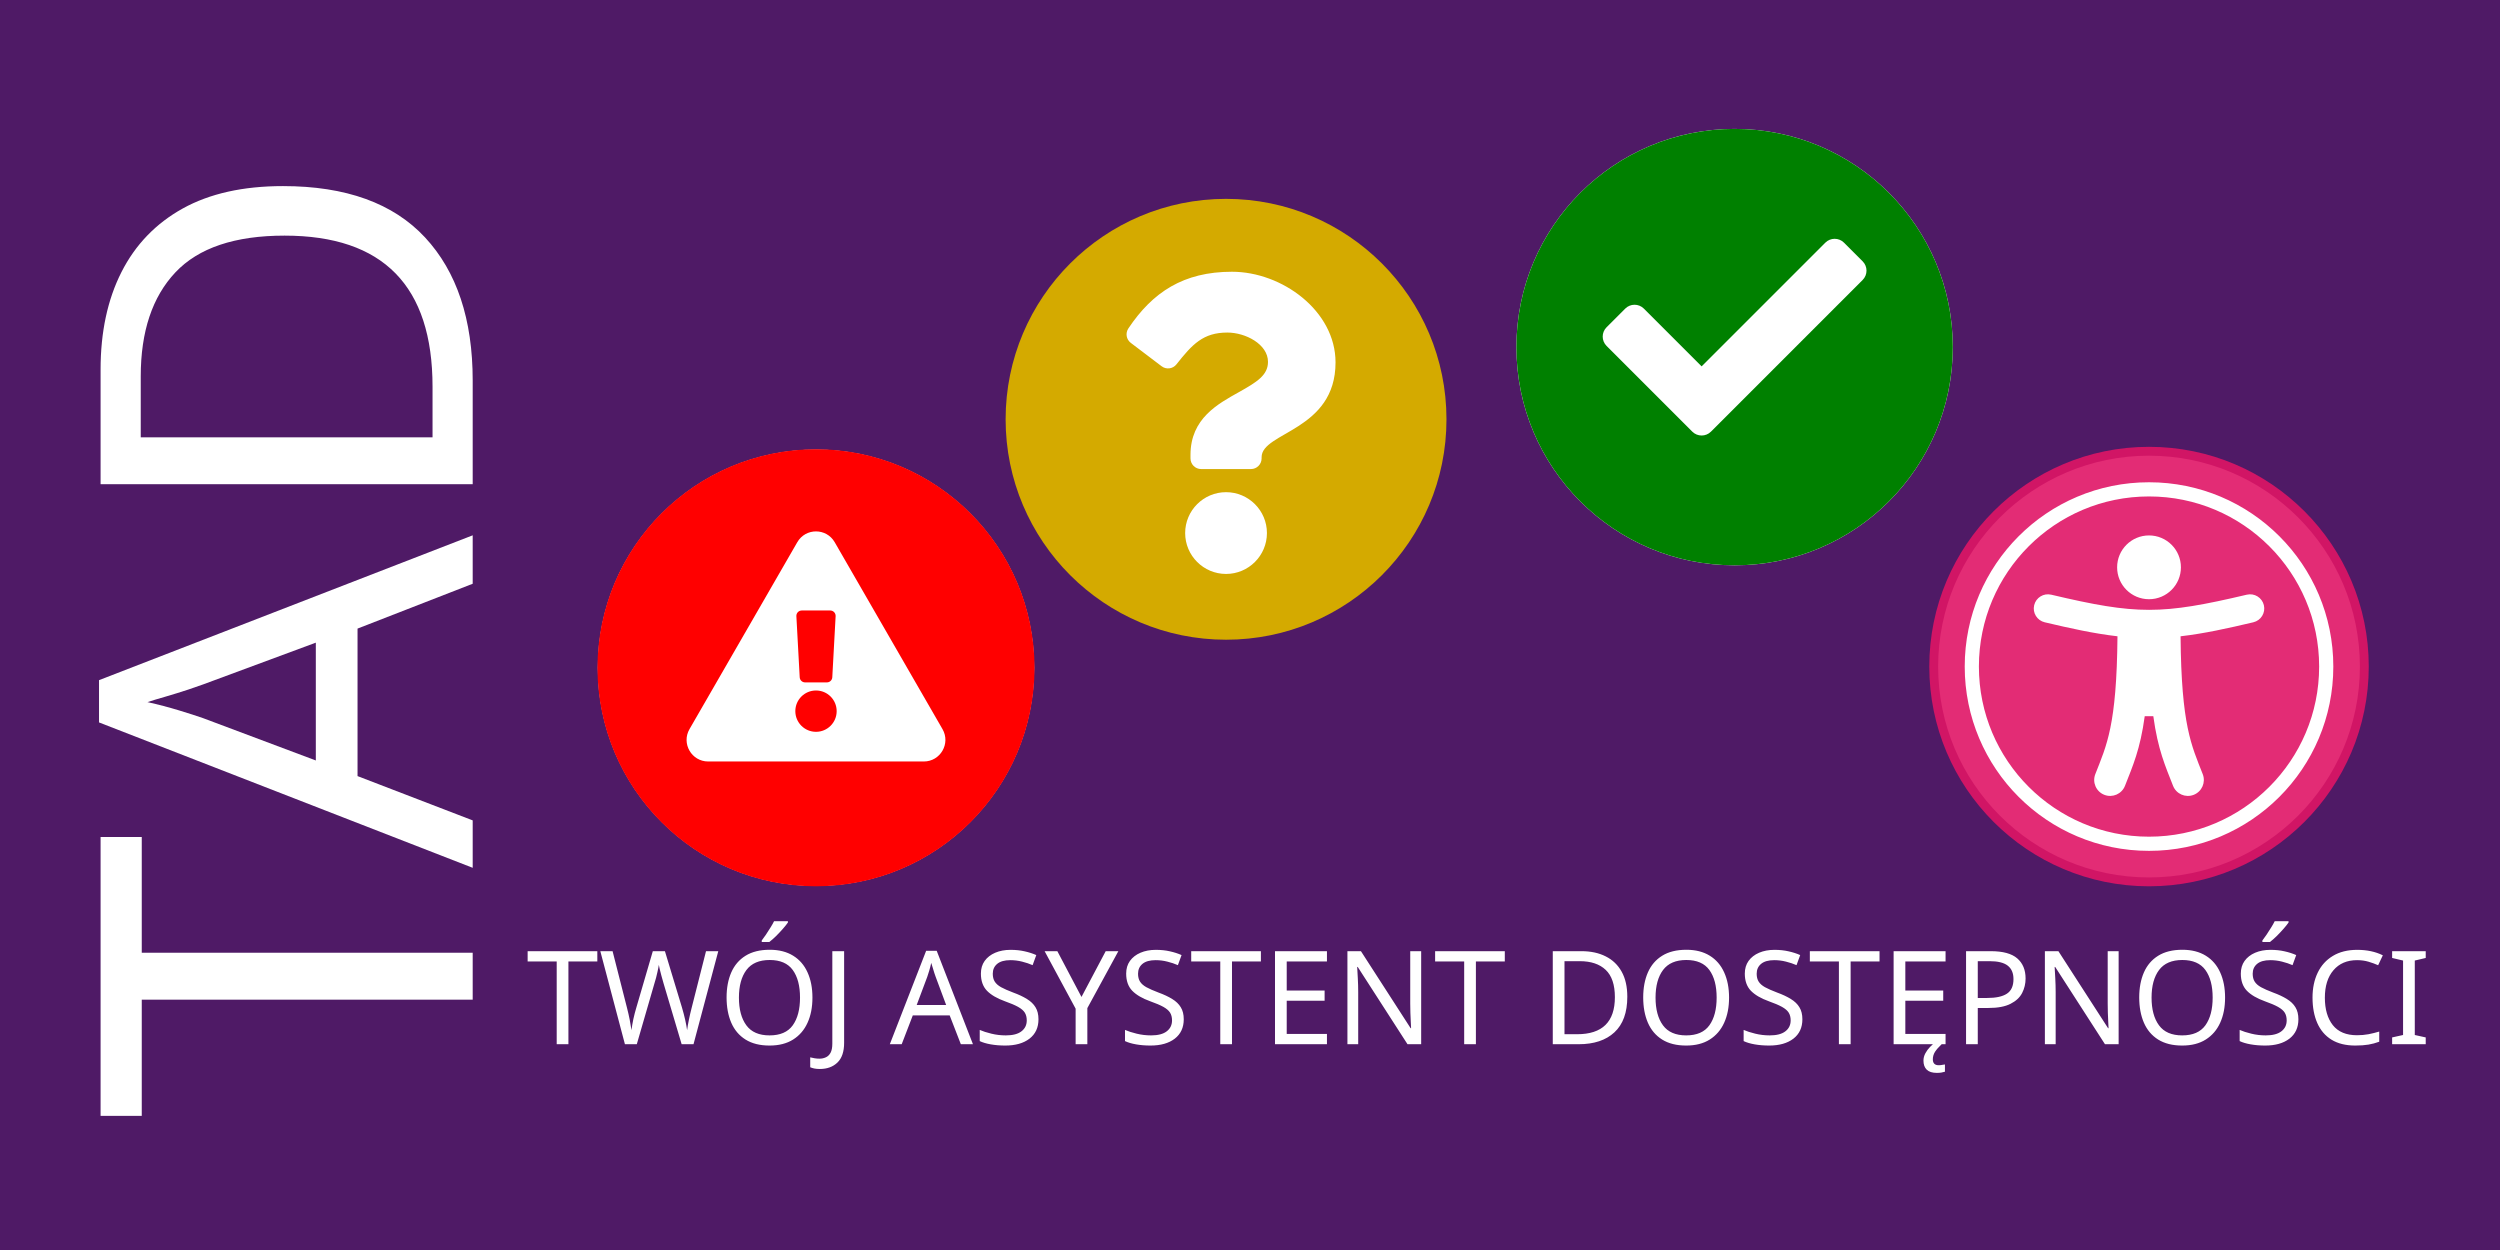
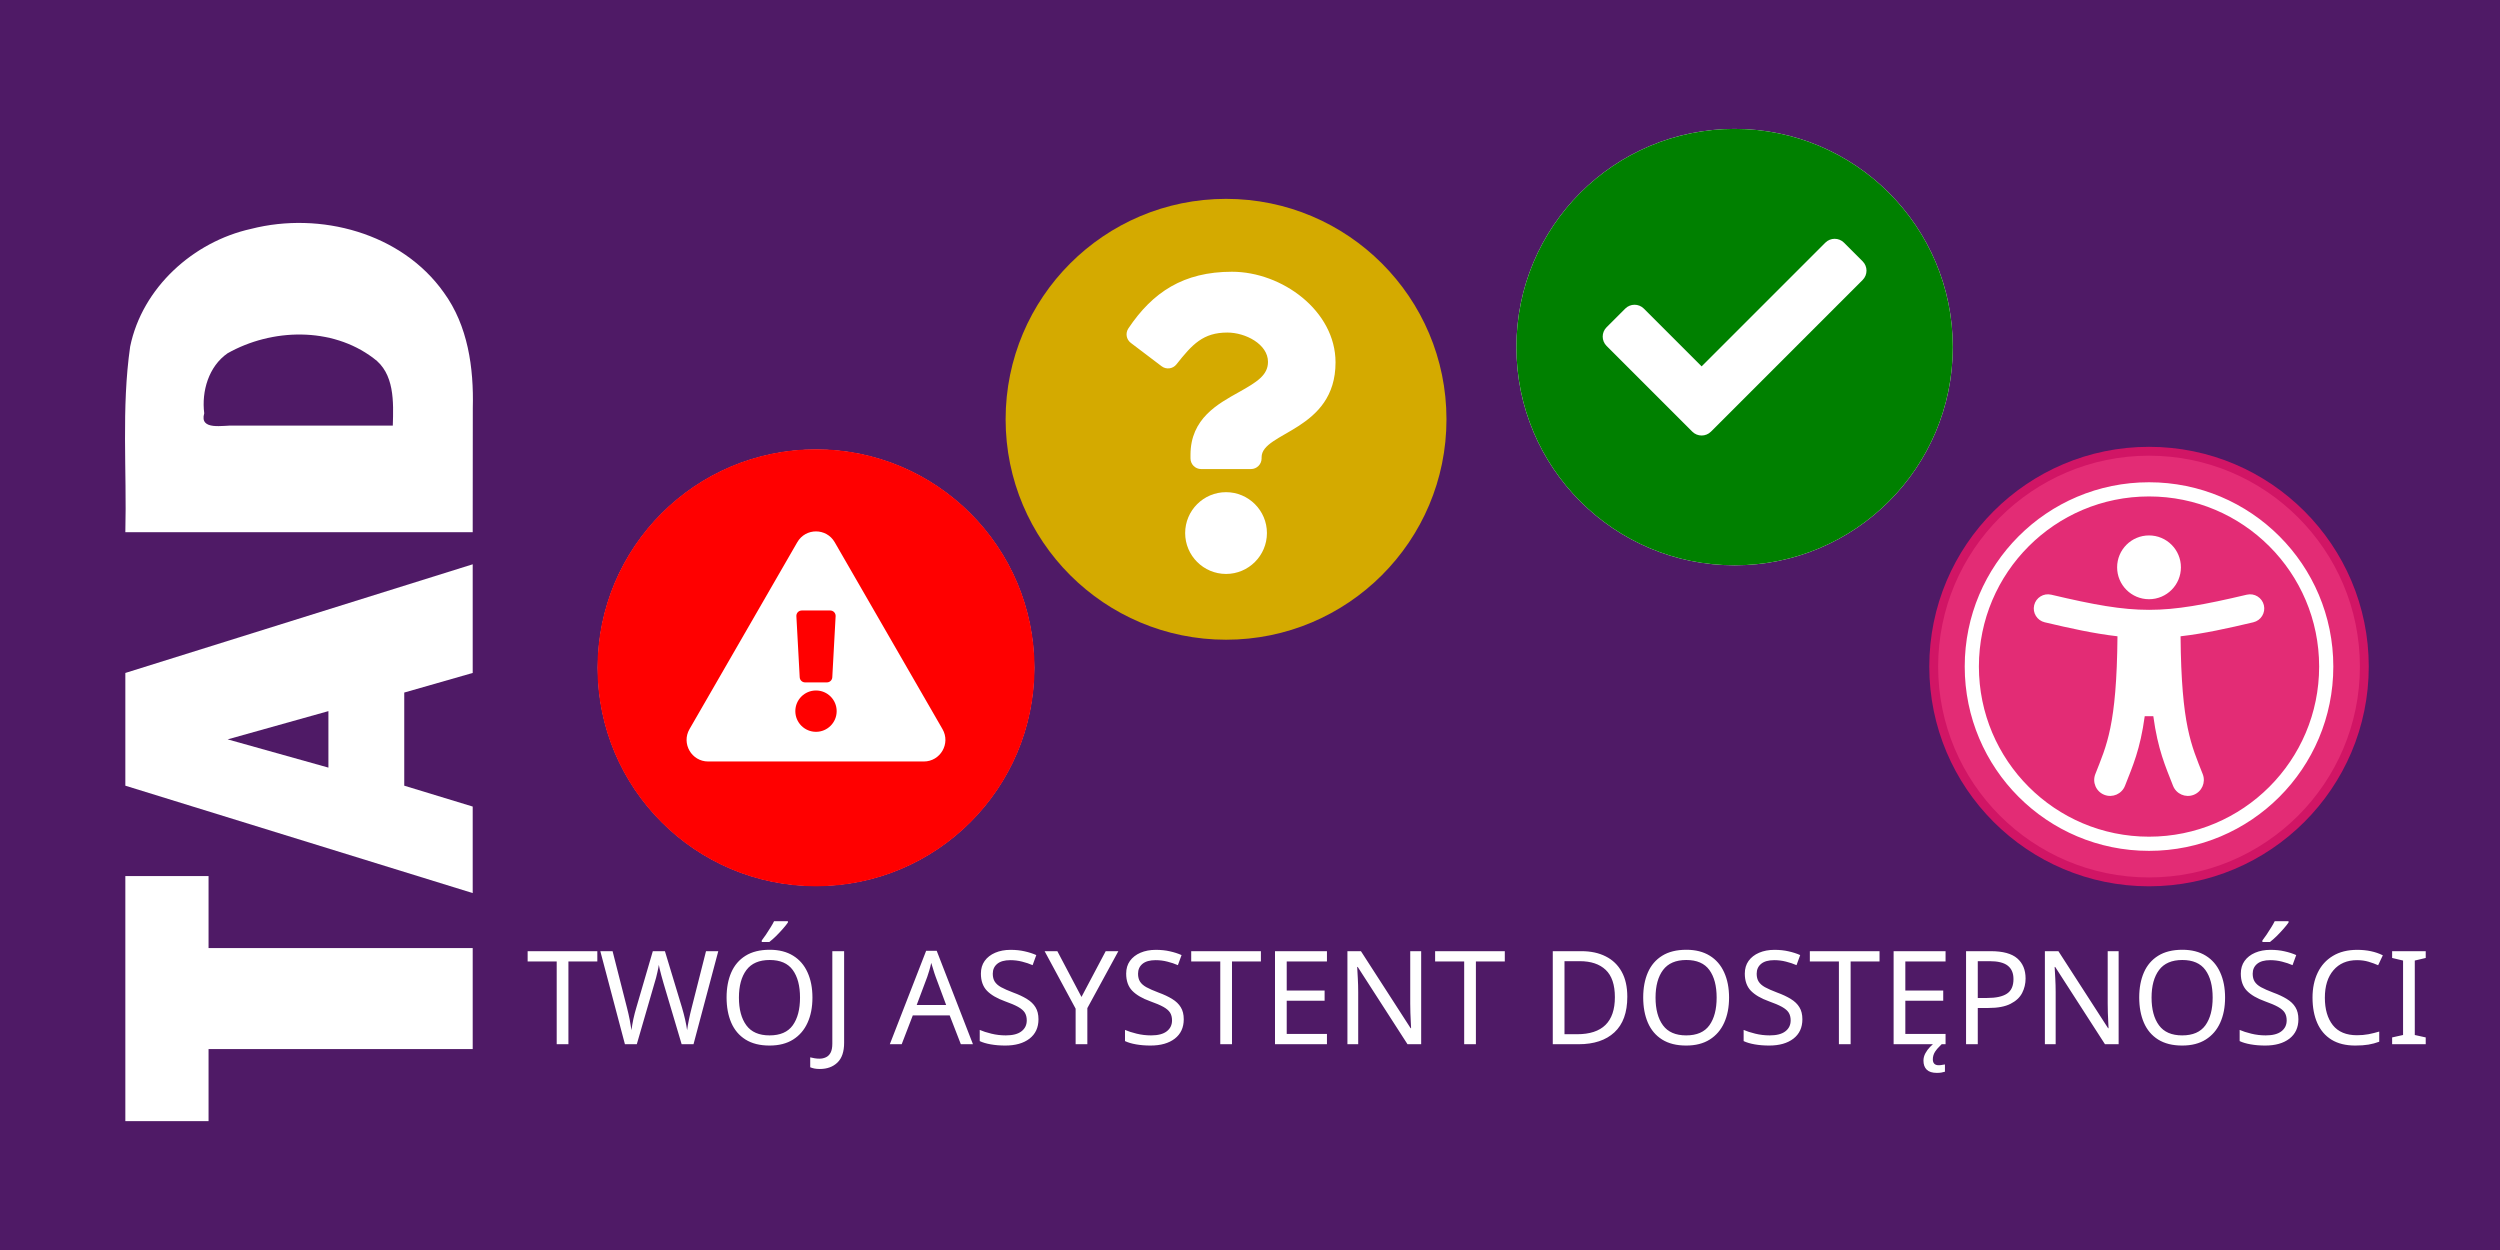
<svg xmlns="http://www.w3.org/2000/svg" version="1.1" id="svg2" width="500" height="250" viewBox="0 0 500 250">
  <defs id="defs6" />
  <g id="g10">
    <rect style="fill:#4f1a66;fill-opacity:1;stroke-width:0.373" id="rect14" width="500" height="250" x="0" y="0" />
-     <text xml:space="preserve" style="font-style:normal;font-variant:normal;font-weight:normal;font-stretch:normal;font-size:104.235px;line-height:1.25;font-family:'Franklin Gothic Heavy';-inkscape-font-specification:'Franklin Gothic Heavy, Normal';font-variant-ligatures:normal;font-variant-caps:normal;font-variant-numeric:normal;font-variant-east-asian:normal;fill:#ffffff;fill-opacity:1;stroke:none;stroke-width:0.543" x="-224.219" y="94.541" id="text24" transform="rotate(-90)">
-       <tspan id="tspan22" x="-224.219" y="94.541" style="stroke-width:0.543">TAD</tspan>
-     </text>
+     <g aria-label="TAD" transform="rotate(-90)" id="text24" style="font-style:normal;font-variant:normal;font-weight:normal;font-stretch:normal;font-size:104.235px;line-height:1.25;font-family:'Franklin Gothic Heavy';-inkscape-font-specification:'Franklin Gothic Heavy, Normal';font-variant-ligatures:normal;font-variant-caps:normal;font-variant-numeric:normal;font-variant-east-asian:normal;fill:#ffffff;fill-opacity:1;stroke:none;stroke-width:0.543">
+       <path id="path35" style="stroke-width:0.543" d="m -189.61,41.711 c 0,17.61 0,35.22 0,52.83 -6.735,0 -13.47,0 -20.206,0 0,-17.61 0,-35.22 0,-52.83 -4.801,0 -9.602,0 -14.404,0 0,-5.548 0,-11.095 0,-16.643 16.338,0 32.675,0 49.013,0 0,5.548 0,11.095 0,16.643 -4.801,0 -9.602,0 -14.404,0 z" />
+       <path id="path37" style="stroke-width:0.543" d="m -134.591,94.541 c -1.306,-4.564 -2.613,-9.127 -3.919,-13.691 -6.209,0 -12.419,0 -18.628,0 -1.391,4.564 -2.782,9.127 -4.173,13.691 -5.768,0 -11.536,0 -17.305,0 7.159,-23.158 14.319,-46.315 21.478,-69.473 7.516,0 15.031,0 22.547,0 7.244,23.158 14.488,46.315 21.733,69.473 -7.244,0 -14.488,0 -21.733,0 z m -18.933,-28.858 c 3.766,0 7.533,0 11.299,0 -1.883,-6.718 -3.766,-13.437 -5.649,-20.155 -1.883,6.718 -3.766,13.437 -5.649,20.155 z" />
+       <path id="path39" style="stroke-width:0.543" d="m -106.446,94.541 c 0,-23.158 0,-46.315 0,-69.473 12.372,0.315 24.836,-0.803 37.134,0.964 11.78,2.426 20.979,12.621 23.537,24.187 3.522,13.796 -0.798,30.091 -12.724,38.541 -6.646,4.842 -15.083,6.003 -23.103,5.802 -8.281,-0.021 -16.562,-0.032 -24.844,-0.021 z m 21.325,-15.981 c 4.682,0.145 10.494,0.392 13.524,-3.918 6.272,-8.322 5.925,-20.298 0.934,-29.139 -2.622,-3.77 -7.588,-5.214 -11.991,-4.657 -3.561,-1.029 -2.339,3.886 -2.467,5.924 0,10.597 0,21.193 0,31.79 z" />
+     </g>
    <text xml:space="preserve" style="font-style:normal;font-variant:normal;font-weight:normal;font-stretch:normal;font-size:26.059px;line-height:1.25;font-family:'Franklin Gothic Heavy';-inkscape-font-specification:'Franklin Gothic Heavy, Normal';font-variant-ligatures:normal;font-variant-caps:normal;font-variant-numeric:normal;font-variant-east-asian:normal;fill:#ffffff;fill-opacity:1;stroke:none;stroke-width:0.543" x="105.262" y="208.845" id="text28">
      <tspan id="tspan26" x="105.262" y="208.845" style="stroke-width:0.543">TWÓJ ASYSTENT DOSTĘPNOŚCI</tspan>
    </text>
    <g id="g115" transform="matrix(0.3669677,0,0,0.3669677,-54.36849,-7.01659)">
      <circle style="fill:#ffffff;fill-opacity:1;stroke-width:4.721" id="circle93" cx="1093.528" cy="208.297" r="118.922" />
      <path id="path56" style="fill:#008000;fill-opacity:1;stroke-width:4.721" d="M 1093.528,89.375 A 118.922,118.922 0 0 0 974.606,208.297 118.922,118.922 0 0 0 1093.528,327.219 118.922,118.922 0 0 0 1212.45,208.297 118.922,118.922 0 0 0 1093.528,89.375 Z m 54.533,59.893 c 1.84,0 3.679,0.702 5.082,2.105 l 10.166,10.166 c 2.807,2.807 2.807,7.359 0,10.166 l -82.67,82.67 c -2.807,2.807 -7.359,2.808 -10.166,0 l -46.727,-46.727 c -2.807,-2.807 -2.807,-7.358 0,-10.166 l 10.166,-10.166 c 2.807,-2.808 7.359,-2.808 10.166,0 l 31.477,31.477 67.422,-67.42 c 1.404,-1.404 3.244,-2.105 5.084,-2.105 z" />
    </g>
    <g id="g135" transform="matrix(0.3669677,0,0,0.3669677,96.53747,-61.09383)">
      <circle style="fill:#ffffff;fill-opacity:1;stroke-width:4.562" id="circle107" cx="908.163" cy="529.765" r="114.929" />
      <path fill="#ffffff" d="m 908.163,429.322 c 55.511,0 100.443,44.924 100.443,100.443 0,55.511 -44.924,100.443 -100.443,100.443 -55.511,0 -100.443,-44.924 -100.443,-100.443 0,-55.511 44.924,-100.443 100.443,-100.443 m 0,-19.316 c -66.141,0 -119.759,53.618 -119.759,119.759 0,66.141 53.618,119.759 119.759,119.759 66.141,0 119.759,-53.618 119.759,-119.759 0,-66.141 -53.618,-119.759 -119.759,-119.759 z m 0,27.042 c -51.206,0 -92.717,41.511 -92.717,92.717 0,51.206 41.511,92.717 92.717,92.717 51.206,0 92.717,-41.511 92.717,-92.717 0,-51.206 -41.511,-92.717 -92.717,-92.717 z m 0,21.248 c 9.601,0 17.384,7.783 17.384,17.384 0,9.601 -7.783,17.384 -17.384,17.384 -9.601,0 -17.384,-7.783 -17.384,-17.384 0,-9.601 7.783,-17.384 17.384,-17.384 z m 56.857,47.335 c -13.865,3.274 -26.806,6.156 -39.665,7.633 0.411,48.784 5.943,59.422 12.09,75.149 1.747,4.472 -0.462,9.512 -4.934,11.259 -4.472,1.747 -9.513,-0.462 -11.259,-4.934 -4.204,-10.773 -8.251,-19.623 -10.75,-37.931 h -4.677 c -2.495,18.278 -6.536,27.143 -10.75,37.931 -1.746,4.469 -6.785,6.681 -11.259,4.934 -4.472,-1.747 -6.68,-6.788 -4.934,-11.259 6.139,-15.714 11.679,-26.338 12.09,-75.149 -12.859,-1.477 -25.8,-4.359 -39.666,-7.633 -4.153,-0.981 -6.725,-5.142 -5.744,-9.295 0.981,-4.153 5.141,-6.725 9.295,-5.744 46.69,11.024 60.016,11.002 106.612,0 4.152,-0.98 8.315,1.591 9.295,5.744 0.98,4.153 -1.592,8.315 -5.745,9.295 z" id="path2-8" style="fill:#df1465;fill-opacity:0.898;stroke-width:0.483" />
    </g>
    <g id="g139" transform="matrix(0.3669677,0,0,0.3669677,8.631085,62.57597)">
      <circle style="fill:#ffffff;fill-opacity:1;stroke-width:4.721" id="circle97" cx="421.206" cy="193.416" r="118.922" />
      <path id="path52" style="fill:#ff0000;fill-opacity:1;stroke-width:2.181" d="M 421.206,74.312 A 119.104,119.104 0 0 0 302.102,193.416 119.104,119.104 0 0 0 421.206,312.519 119.104,119.104 0 0 0 540.309,193.416 119.104,119.104 0 0 0 421.206,74.312 Z m 0,44.784 c 3.962,0.002 7.923,1.963 10.18,5.875 l 58.767,101.894 c 4.521,7.836 -1.156,17.63 -10.185,17.63 H 362.439 c -9.047,0 -14.697,-9.81 -10.185,-17.63 L 411.021,124.971 c 2.261,-3.92 6.223,-5.877 10.185,-5.875 z m -7.764,43.108 c -1.686,0 -3.025,1.413 -2.933,3.097 l 1.817,33.309 c 0.085,1.559 1.372,2.778 2.933,2.778 h 11.891 c 1.561,0 2.848,-1.22 2.933,-2.778 l 1.817,-33.309 c 0.092,-1.684 -1.247,-3.097 -2.933,-3.097 z m 7.764,43.595 c -6.222,0 -11.267,5.04 -11.267,11.262 0,6.222 5.045,11.267 11.267,11.267 6.222,0 11.262,-5.045 11.262,-11.267 0,-6.222 -5.04,-11.262 -11.262,-11.262 z" />
    </g>
    <g id="g111" transform="matrix(0.3669677,0,0,0.3669677,-14.07807,24.4832)">
      <circle style="fill:#ffffff;fill-opacity:1;stroke-width:4.721" id="circle99" cx="706.567" cy="161.799" r="118.922" />
      <path fill="#505050" d="m 826.702,161.799 c 0,66.363 -53.791,120.135 -120.135,120.135 -66.344,0 -120.135,-53.771 -120.135,-120.135 0,-66.324 53.791,-120.135 120.135,-120.135 66.344,0 120.135,53.81 120.135,120.135 z M 709.791,81.387 c -26.399,0 -43.236,11.121 -56.458,30.885 -1.713,2.561 -1.14,6.014 1.315,7.876 l 16.809,12.745 c 2.521,1.912 6.114,1.457 8.073,-1.028 8.654,-10.976 14.587,-17.341 27.758,-17.341 9.896,0 22.137,6.369 22.137,15.965 0,7.255 -5.989,10.98 -15.76,16.458 -11.395,6.388 -26.474,14.339 -26.474,34.228 v 1.938 c 0,3.21 2.603,5.813 5.813,5.813 h 27.127 c 3.21,0 5.813,-2.603 5.813,-5.813 v -0.646 c 0,-13.787 40.296,-14.361 40.296,-51.671 0,-28.097 -29.145,-49.41 -56.449,-49.41 z M 706.567,201.521 c -12.287,0 -22.283,9.996 -22.283,22.283 0,12.287 9.996,22.283 22.283,22.283 12.287,0 22.283,-9.996 22.283,-22.283 0,-12.287 -9.996,-22.283 -22.283,-22.283 z" id="path2" style="fill:#d4aa00;stroke-width:0.484" />
    </g>
  </g>
</svg>
